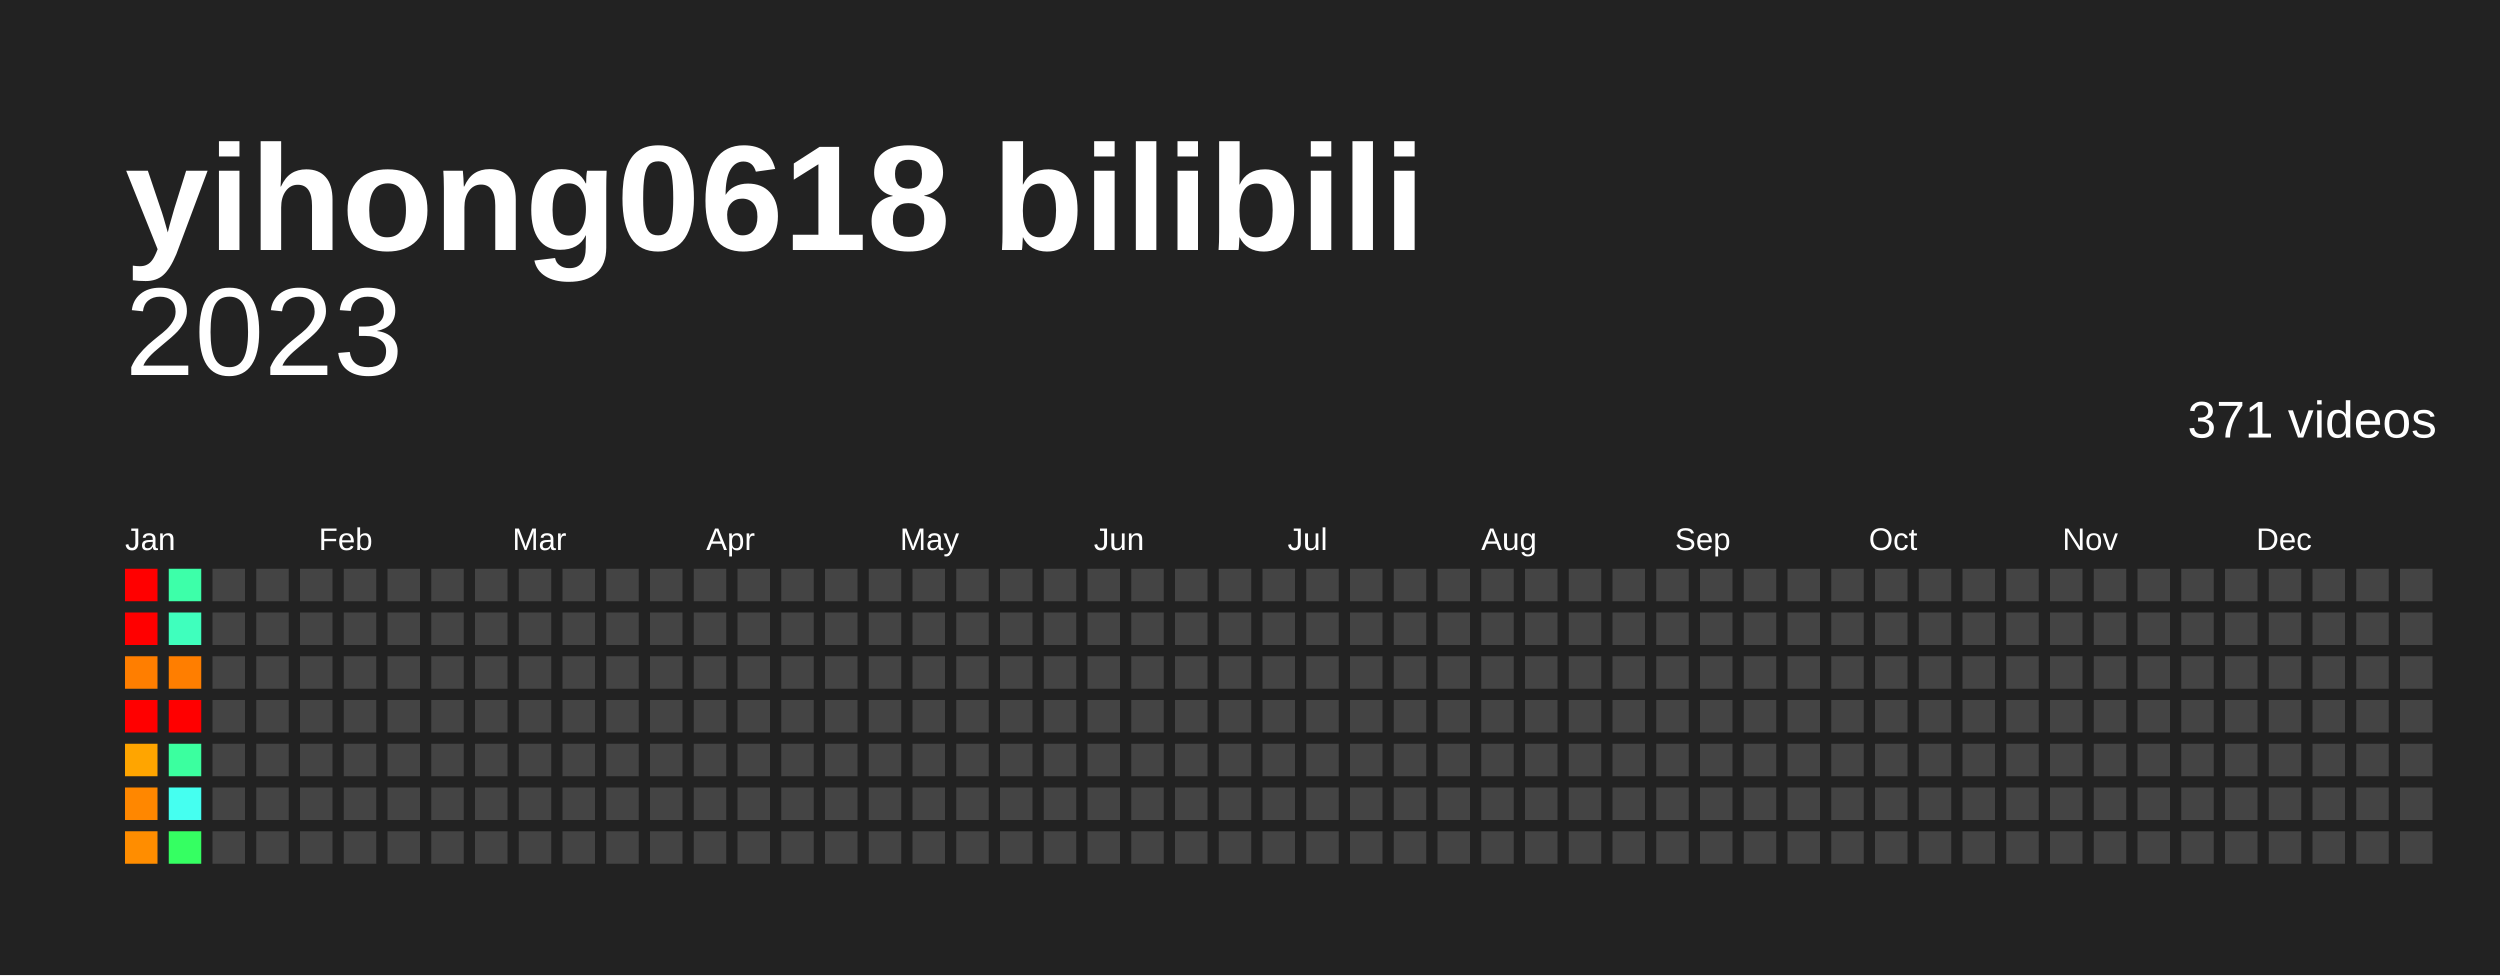
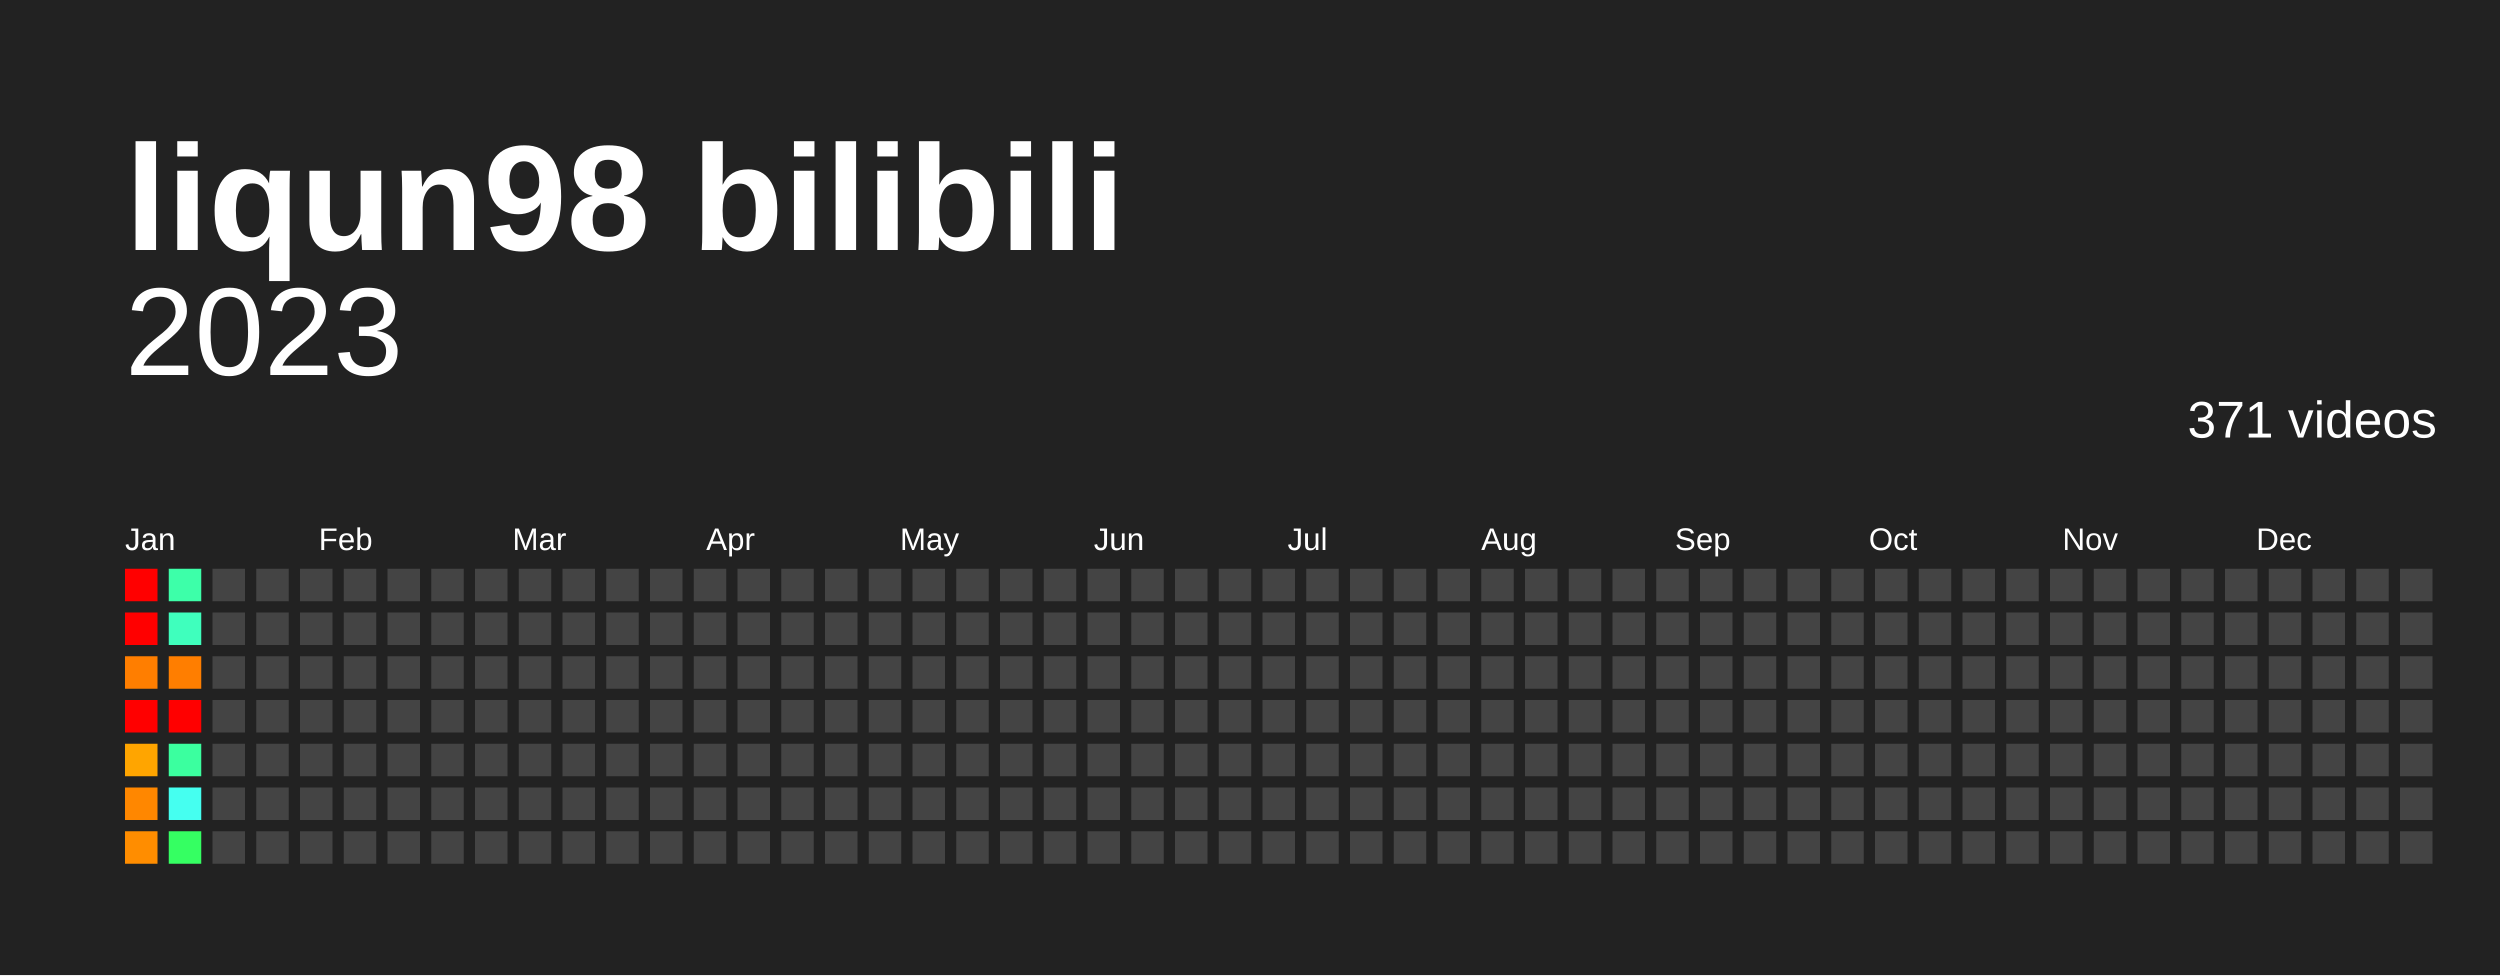
<svg xmlns="http://www.w3.org/2000/svg" baseProfile="full" height="78mm" version="1.1" viewBox="0,0,200,78" width="200mm">
  <defs />
  <rect fill="#222222" height="78" width="200" x="0" y="0" />
-   <text fill="#FFFFFF" style="font-size:12px; font-family:Arial; font-weight:bold;" x="10" y="20">yihong0618 bilibili</text>
+   <text fill="#FFFFFF" style="font-size:12px; font-family:Arial; font-weight:bold;" x="10" y="20">liqun98 bilibili</text>
  <text alignment-baseline="hanging" fill="#FFFFFF" style="font-size:10.0px; font-family:Arial;" x="10" y="30">2023</text>
  <text alignment-baseline="hanging" fill="#FFFFFF" style="font-size:4.125px; font-family:Arial;" x="175" y="35">371 videos</text>
  <text fill="#FFFFFF" style="font-size:2.5px; font-family:Arial" x="10.0" y="44">Jan</text>
  <text fill="#FFFFFF" style="font-size:2.5px; font-family:Arial" x="25.5" y="44">Feb</text>
  <text fill="#FFFFFF" style="font-size:2.5px; font-family:Arial" x="41.0" y="44">Mar</text>
  <text fill="#FFFFFF" style="font-size:2.5px; font-family:Arial" x="56.5" y="44">Apr</text>
  <text fill="#FFFFFF" style="font-size:2.5px; font-family:Arial" x="72.0" y="44">May</text>
  <text fill="#FFFFFF" style="font-size:2.5px; font-family:Arial" x="87.5" y="44">Jun</text>
  <text fill="#FFFFFF" style="font-size:2.5px; font-family:Arial" x="103.0" y="44">Jul</text>
  <text fill="#FFFFFF" style="font-size:2.5px; font-family:Arial" x="118.5" y="44">Aug</text>
  <text fill="#FFFFFF" style="font-size:2.5px; font-family:Arial" x="134.0" y="44">Sep</text>
  <text fill="#FFFFFF" style="font-size:2.5px; font-family:Arial" x="149.5" y="44">Oct</text>
  <text fill="#FFFFFF" style="font-size:2.5px; font-family:Arial" x="165.0" y="44">Nov</text>
  <text fill="#FFFFFF" style="font-size:2.5px; font-family:Arial" x="180.5" y="44">Dec</text>
  <rect fill="red" height="2.6" width="2.6" x="10.0" y="45.5" />
  <rect fill="red" height="2.6" width="2.6" x="10.0" y="49.0" />
  <rect fill="#ff7e00" height="2.6" width="2.6" x="10.0" y="52.5" />
  <rect fill="red" height="2.6" width="2.6" x="10.0" y="56.0" />
  <rect fill="#ffa500" height="2.6" width="2.6" x="10.0" y="59.5" />
  <rect fill="#ff8700" height="2.6" width="2.6" x="10.0" y="63.0" />
  <rect fill="#ff8d00" height="2.6" width="2.6" x="10.0" y="66.5" />
  <rect fill="#3dffa9" height="2.6" width="2.6" x="13.5" y="45.5" />
  <rect fill="#3fffbd" height="2.6" width="2.6" x="13.5" y="49.0" />
  <rect fill="#ff7e00" height="2.6" width="2.6" x="13.5" y="52.5" />
  <rect fill="red" height="2.6" width="2.6" x="13.5" y="56.0" />
  <rect fill="#3bff9f" height="2.6" width="2.6" x="13.5" y="59.5" />
  <rect fill="#45fff0" height="2.6" width="2.6" x="13.5" y="63.0" />
  <rect fill="#35ff62" height="2.6" width="2.6" x="13.5" y="66.5" />
  <rect fill="#444444" height="2.6" width="2.6" x="17.0" y="45.5" />
  <rect fill="#444444" height="2.6" width="2.6" x="17.0" y="49.0" />
  <rect fill="#444444" height="2.6" width="2.6" x="17.0" y="52.5" />
  <rect fill="#444444" height="2.6" width="2.6" x="17.0" y="56.0" />
  <rect fill="#444444" height="2.6" width="2.6" x="17.0" y="59.5" />
  <rect fill="#444444" height="2.6" width="2.6" x="17.0" y="63.0" />
  <rect fill="#444444" height="2.6" width="2.6" x="17.0" y="66.5" />
  <rect fill="#444444" height="2.6" width="2.6" x="20.5" y="45.5" />
  <rect fill="#444444" height="2.6" width="2.6" x="20.5" y="49.0" />
  <rect fill="#444444" height="2.6" width="2.6" x="20.5" y="52.5" />
  <rect fill="#444444" height="2.6" width="2.6" x="20.5" y="56.0" />
  <rect fill="#444444" height="2.6" width="2.6" x="20.5" y="59.5" />
  <rect fill="#444444" height="2.6" width="2.6" x="20.5" y="63.0" />
  <rect fill="#444444" height="2.6" width="2.6" x="20.5" y="66.5" />
  <rect fill="#444444" height="2.6" width="2.6" x="24.0" y="45.5" />
  <rect fill="#444444" height="2.6" width="2.6" x="24.0" y="49.0" />
  <rect fill="#444444" height="2.6" width="2.6" x="24.0" y="52.5" />
  <rect fill="#444444" height="2.6" width="2.6" x="24.0" y="56.0" />
  <rect fill="#444444" height="2.6" width="2.6" x="24.0" y="59.5" />
  <rect fill="#444444" height="2.6" width="2.6" x="24.0" y="63.0" />
  <rect fill="#444444" height="2.6" width="2.6" x="24.0" y="66.5" />
  <rect fill="#444444" height="2.6" width="2.6" x="27.5" y="45.5" />
  <rect fill="#444444" height="2.6" width="2.6" x="27.5" y="49.0" />
  <rect fill="#444444" height="2.6" width="2.6" x="27.5" y="52.5" />
  <rect fill="#444444" height="2.6" width="2.6" x="27.5" y="56.0" />
  <rect fill="#444444" height="2.6" width="2.6" x="27.5" y="59.5" />
  <rect fill="#444444" height="2.6" width="2.6" x="27.5" y="63.0" />
  <rect fill="#444444" height="2.6" width="2.6" x="27.5" y="66.5" />
  <rect fill="#444444" height="2.6" width="2.6" x="31.0" y="45.5" />
  <rect fill="#444444" height="2.6" width="2.6" x="31.0" y="49.0" />
  <rect fill="#444444" height="2.6" width="2.6" x="31.0" y="52.5" />
  <rect fill="#444444" height="2.6" width="2.6" x="31.0" y="56.0" />
  <rect fill="#444444" height="2.6" width="2.6" x="31.0" y="59.5" />
  <rect fill="#444444" height="2.6" width="2.6" x="31.0" y="63.0" />
  <rect fill="#444444" height="2.6" width="2.6" x="31.0" y="66.5" />
  <rect fill="#444444" height="2.6" width="2.6" x="34.5" y="45.5" />
  <rect fill="#444444" height="2.6" width="2.6" x="34.5" y="49.0" />
  <rect fill="#444444" height="2.6" width="2.6" x="34.5" y="52.5" />
  <rect fill="#444444" height="2.6" width="2.6" x="34.5" y="56.0" />
  <rect fill="#444444" height="2.6" width="2.6" x="34.5" y="59.5" />
  <rect fill="#444444" height="2.6" width="2.6" x="34.5" y="63.0" />
  <rect fill="#444444" height="2.6" width="2.6" x="34.5" y="66.5" />
  <rect fill="#444444" height="2.6" width="2.6" x="38.0" y="45.5" />
  <rect fill="#444444" height="2.6" width="2.6" x="38.0" y="49.0" />
  <rect fill="#444444" height="2.6" width="2.6" x="38.0" y="52.5" />
  <rect fill="#444444" height="2.6" width="2.6" x="38.0" y="56.0" />
  <rect fill="#444444" height="2.6" width="2.6" x="38.0" y="59.5" />
  <rect fill="#444444" height="2.6" width="2.6" x="38.0" y="63.0" />
  <rect fill="#444444" height="2.6" width="2.6" x="38.0" y="66.5" />
  <rect fill="#444444" height="2.6" width="2.6" x="41.5" y="45.5" />
  <rect fill="#444444" height="2.6" width="2.6" x="41.5" y="49.0" />
  <rect fill="#444444" height="2.6" width="2.6" x="41.5" y="52.5" />
  <rect fill="#444444" height="2.6" width="2.6" x="41.5" y="56.0" />
  <rect fill="#444444" height="2.6" width="2.6" x="41.5" y="59.5" />
  <rect fill="#444444" height="2.6" width="2.6" x="41.5" y="63.0" />
  <rect fill="#444444" height="2.6" width="2.6" x="41.5" y="66.5" />
  <rect fill="#444444" height="2.6" width="2.6" x="45.0" y="45.5" />
  <rect fill="#444444" height="2.6" width="2.6" x="45.0" y="49.0" />
  <rect fill="#444444" height="2.6" width="2.6" x="45.0" y="52.5" />
  <rect fill="#444444" height="2.6" width="2.6" x="45.0" y="56.0" />
  <rect fill="#444444" height="2.6" width="2.6" x="45.0" y="59.5" />
  <rect fill="#444444" height="2.6" width="2.6" x="45.0" y="63.0" />
  <rect fill="#444444" height="2.6" width="2.6" x="45.0" y="66.5" />
  <rect fill="#444444" height="2.6" width="2.6" x="48.5" y="45.5" />
  <rect fill="#444444" height="2.6" width="2.6" x="48.5" y="49.0" />
  <rect fill="#444444" height="2.6" width="2.6" x="48.5" y="52.5" />
  <rect fill="#444444" height="2.6" width="2.6" x="48.5" y="56.0" />
  <rect fill="#444444" height="2.6" width="2.6" x="48.5" y="59.5" />
  <rect fill="#444444" height="2.6" width="2.6" x="48.5" y="63.0" />
  <rect fill="#444444" height="2.6" width="2.6" x="48.5" y="66.5" />
  <rect fill="#444444" height="2.6" width="2.6" x="52.0" y="45.5" />
  <rect fill="#444444" height="2.6" width="2.6" x="52.0" y="49.0" />
  <rect fill="#444444" height="2.6" width="2.6" x="52.0" y="52.5" />
  <rect fill="#444444" height="2.6" width="2.6" x="52.0" y="56.0" />
  <rect fill="#444444" height="2.6" width="2.6" x="52.0" y="59.5" />
  <rect fill="#444444" height="2.6" width="2.6" x="52.0" y="63.0" />
  <rect fill="#444444" height="2.6" width="2.6" x="52.0" y="66.5" />
  <rect fill="#444444" height="2.6" width="2.6" x="55.5" y="45.5" />
  <rect fill="#444444" height="2.6" width="2.6" x="55.5" y="49.0" />
  <rect fill="#444444" height="2.6" width="2.6" x="55.5" y="52.5" />
  <rect fill="#444444" height="2.6" width="2.6" x="55.5" y="56.0" />
  <rect fill="#444444" height="2.6" width="2.6" x="55.5" y="59.5" />
  <rect fill="#444444" height="2.6" width="2.6" x="55.5" y="63.0" />
  <rect fill="#444444" height="2.6" width="2.6" x="55.5" y="66.5" />
  <rect fill="#444444" height="2.6" width="2.6" x="59.0" y="45.5" />
  <rect fill="#444444" height="2.6" width="2.6" x="59.0" y="49.0" />
  <rect fill="#444444" height="2.6" width="2.6" x="59.0" y="52.5" />
  <rect fill="#444444" height="2.6" width="2.6" x="59.0" y="56.0" />
  <rect fill="#444444" height="2.6" width="2.6" x="59.0" y="59.5" />
  <rect fill="#444444" height="2.6" width="2.6" x="59.0" y="63.0" />
  <rect fill="#444444" height="2.6" width="2.6" x="59.0" y="66.5" />
  <rect fill="#444444" height="2.6" width="2.6" x="62.5" y="45.5" />
  <rect fill="#444444" height="2.6" width="2.6" x="62.5" y="49.0" />
  <rect fill="#444444" height="2.6" width="2.6" x="62.5" y="52.5" />
  <rect fill="#444444" height="2.6" width="2.6" x="62.5" y="56.0" />
  <rect fill="#444444" height="2.6" width="2.6" x="62.5" y="59.5" />
  <rect fill="#444444" height="2.6" width="2.6" x="62.5" y="63.0" />
  <rect fill="#444444" height="2.6" width="2.6" x="62.5" y="66.5" />
  <rect fill="#444444" height="2.6" width="2.6" x="66.0" y="45.5" />
  <rect fill="#444444" height="2.6" width="2.6" x="66.0" y="49.0" />
  <rect fill="#444444" height="2.6" width="2.6" x="66.0" y="52.5" />
  <rect fill="#444444" height="2.6" width="2.6" x="66.0" y="56.0" />
  <rect fill="#444444" height="2.6" width="2.6" x="66.0" y="59.5" />
  <rect fill="#444444" height="2.6" width="2.6" x="66.0" y="63.0" />
  <rect fill="#444444" height="2.6" width="2.6" x="66.0" y="66.5" />
  <rect fill="#444444" height="2.6" width="2.6" x="69.5" y="45.5" />
  <rect fill="#444444" height="2.6" width="2.6" x="69.5" y="49.0" />
  <rect fill="#444444" height="2.6" width="2.6" x="69.5" y="52.5" />
  <rect fill="#444444" height="2.6" width="2.6" x="69.5" y="56.0" />
  <rect fill="#444444" height="2.6" width="2.6" x="69.5" y="59.5" />
  <rect fill="#444444" height="2.6" width="2.6" x="69.5" y="63.0" />
  <rect fill="#444444" height="2.6" width="2.6" x="69.5" y="66.5" />
  <rect fill="#444444" height="2.6" width="2.6" x="73.0" y="45.5" />
  <rect fill="#444444" height="2.6" width="2.6" x="73.0" y="49.0" />
  <rect fill="#444444" height="2.6" width="2.6" x="73.0" y="52.5" />
  <rect fill="#444444" height="2.6" width="2.6" x="73.0" y="56.0" />
  <rect fill="#444444" height="2.6" width="2.6" x="73.0" y="59.5" />
  <rect fill="#444444" height="2.6" width="2.6" x="73.0" y="63.0" />
  <rect fill="#444444" height="2.6" width="2.6" x="73.0" y="66.5" />
  <rect fill="#444444" height="2.6" width="2.6" x="76.5" y="45.5" />
  <rect fill="#444444" height="2.6" width="2.6" x="76.5" y="49.0" />
  <rect fill="#444444" height="2.6" width="2.6" x="76.5" y="52.5" />
  <rect fill="#444444" height="2.6" width="2.6" x="76.5" y="56.0" />
  <rect fill="#444444" height="2.6" width="2.6" x="76.5" y="59.5" />
  <rect fill="#444444" height="2.6" width="2.6" x="76.5" y="63.0" />
  <rect fill="#444444" height="2.6" width="2.6" x="76.5" y="66.5" />
  <rect fill="#444444" height="2.6" width="2.6" x="80.0" y="45.5" />
  <rect fill="#444444" height="2.6" width="2.6" x="80.0" y="49.0" />
  <rect fill="#444444" height="2.6" width="2.6" x="80.0" y="52.5" />
  <rect fill="#444444" height="2.6" width="2.6" x="80.0" y="56.0" />
  <rect fill="#444444" height="2.6" width="2.6" x="80.0" y="59.5" />
  <rect fill="#444444" height="2.6" width="2.6" x="80.0" y="63.0" />
  <rect fill="#444444" height="2.6" width="2.6" x="80.0" y="66.5" />
  <rect fill="#444444" height="2.6" width="2.6" x="83.5" y="45.5" />
  <rect fill="#444444" height="2.6" width="2.6" x="83.5" y="49.0" />
  <rect fill="#444444" height="2.6" width="2.6" x="83.5" y="52.5" />
  <rect fill="#444444" height="2.6" width="2.6" x="83.5" y="56.0" />
  <rect fill="#444444" height="2.6" width="2.6" x="83.5" y="59.5" />
  <rect fill="#444444" height="2.6" width="2.6" x="83.5" y="63.0" />
  <rect fill="#444444" height="2.6" width="2.6" x="83.5" y="66.5" />
  <rect fill="#444444" height="2.6" width="2.6" x="87.0" y="45.5" />
  <rect fill="#444444" height="2.6" width="2.6" x="87.0" y="49.0" />
  <rect fill="#444444" height="2.6" width="2.6" x="87.0" y="52.5" />
  <rect fill="#444444" height="2.6" width="2.6" x="87.0" y="56.0" />
  <rect fill="#444444" height="2.6" width="2.6" x="87.0" y="59.5" />
  <rect fill="#444444" height="2.6" width="2.6" x="87.0" y="63.0" />
  <rect fill="#444444" height="2.6" width="2.6" x="87.0" y="66.5" />
  <rect fill="#444444" height="2.6" width="2.6" x="90.5" y="45.5" />
  <rect fill="#444444" height="2.6" width="2.6" x="90.5" y="49.0" />
  <rect fill="#444444" height="2.6" width="2.6" x="90.5" y="52.5" />
  <rect fill="#444444" height="2.6" width="2.6" x="90.5" y="56.0" />
  <rect fill="#444444" height="2.6" width="2.6" x="90.5" y="59.5" />
  <rect fill="#444444" height="2.6" width="2.6" x="90.5" y="63.0" />
  <rect fill="#444444" height="2.6" width="2.6" x="90.5" y="66.5" />
  <rect fill="#444444" height="2.6" width="2.6" x="94.0" y="45.5" />
  <rect fill="#444444" height="2.6" width="2.6" x="94.0" y="49.0" />
  <rect fill="#444444" height="2.6" width="2.6" x="94.0" y="52.5" />
  <rect fill="#444444" height="2.6" width="2.6" x="94.0" y="56.0" />
  <rect fill="#444444" height="2.6" width="2.6" x="94.0" y="59.5" />
  <rect fill="#444444" height="2.6" width="2.6" x="94.0" y="63.0" />
  <rect fill="#444444" height="2.6" width="2.6" x="94.0" y="66.5" />
  <rect fill="#444444" height="2.6" width="2.6" x="97.5" y="45.5" />
  <rect fill="#444444" height="2.6" width="2.6" x="97.5" y="49.0" />
  <rect fill="#444444" height="2.6" width="2.6" x="97.5" y="52.5" />
  <rect fill="#444444" height="2.6" width="2.6" x="97.5" y="56.0" />
  <rect fill="#444444" height="2.6" width="2.6" x="97.5" y="59.5" />
  <rect fill="#444444" height="2.6" width="2.6" x="97.5" y="63.0" />
  <rect fill="#444444" height="2.6" width="2.6" x="97.5" y="66.5" />
  <rect fill="#444444" height="2.6" width="2.6" x="101.0" y="45.5" />
  <rect fill="#444444" height="2.6" width="2.6" x="101.0" y="49.0" />
  <rect fill="#444444" height="2.6" width="2.6" x="101.0" y="52.5" />
  <rect fill="#444444" height="2.6" width="2.6" x="101.0" y="56.0" />
  <rect fill="#444444" height="2.6" width="2.6" x="101.0" y="59.5" />
  <rect fill="#444444" height="2.6" width="2.6" x="101.0" y="63.0" />
  <rect fill="#444444" height="2.6" width="2.6" x="101.0" y="66.5" />
  <rect fill="#444444" height="2.6" width="2.6" x="104.5" y="45.5" />
  <rect fill="#444444" height="2.6" width="2.6" x="104.5" y="49.0" />
  <rect fill="#444444" height="2.6" width="2.6" x="104.5" y="52.5" />
  <rect fill="#444444" height="2.6" width="2.6" x="104.5" y="56.0" />
  <rect fill="#444444" height="2.6" width="2.6" x="104.5" y="59.5" />
  <rect fill="#444444" height="2.6" width="2.6" x="104.5" y="63.0" />
  <rect fill="#444444" height="2.6" width="2.6" x="104.5" y="66.5" />
  <rect fill="#444444" height="2.6" width="2.6" x="108.0" y="45.5" />
  <rect fill="#444444" height="2.6" width="2.6" x="108.0" y="49.0" />
  <rect fill="#444444" height="2.6" width="2.6" x="108.0" y="52.5" />
  <rect fill="#444444" height="2.6" width="2.6" x="108.0" y="56.0" />
  <rect fill="#444444" height="2.6" width="2.6" x="108.0" y="59.5" />
  <rect fill="#444444" height="2.6" width="2.6" x="108.0" y="63.0" />
  <rect fill="#444444" height="2.6" width="2.6" x="108.0" y="66.5" />
  <rect fill="#444444" height="2.6" width="2.6" x="111.5" y="45.5" />
  <rect fill="#444444" height="2.6" width="2.6" x="111.5" y="49.0" />
  <rect fill="#444444" height="2.6" width="2.6" x="111.5" y="52.5" />
  <rect fill="#444444" height="2.6" width="2.6" x="111.5" y="56.0" />
  <rect fill="#444444" height="2.6" width="2.6" x="111.5" y="59.5" />
  <rect fill="#444444" height="2.6" width="2.6" x="111.5" y="63.0" />
  <rect fill="#444444" height="2.6" width="2.6" x="111.5" y="66.5" />
  <rect fill="#444444" height="2.6" width="2.6" x="115.0" y="45.5" />
  <rect fill="#444444" height="2.6" width="2.6" x="115.0" y="49.0" />
  <rect fill="#444444" height="2.6" width="2.6" x="115.0" y="52.5" />
  <rect fill="#444444" height="2.6" width="2.6" x="115.0" y="56.0" />
  <rect fill="#444444" height="2.6" width="2.6" x="115.0" y="59.5" />
  <rect fill="#444444" height="2.6" width="2.6" x="115.0" y="63.0" />
  <rect fill="#444444" height="2.6" width="2.6" x="115.0" y="66.5" />
  <rect fill="#444444" height="2.6" width="2.6" x="118.5" y="45.5" />
  <rect fill="#444444" height="2.6" width="2.6" x="118.5" y="49.0" />
  <rect fill="#444444" height="2.6" width="2.6" x="118.5" y="52.5" />
  <rect fill="#444444" height="2.6" width="2.6" x="118.5" y="56.0" />
  <rect fill="#444444" height="2.6" width="2.6" x="118.5" y="59.5" />
  <rect fill="#444444" height="2.6" width="2.6" x="118.5" y="63.0" />
  <rect fill="#444444" height="2.6" width="2.6" x="118.5" y="66.5" />
  <rect fill="#444444" height="2.6" width="2.6" x="122.0" y="45.5" />
  <rect fill="#444444" height="2.6" width="2.6" x="122.0" y="49.0" />
  <rect fill="#444444" height="2.6" width="2.6" x="122.0" y="52.5" />
  <rect fill="#444444" height="2.6" width="2.6" x="122.0" y="56.0" />
  <rect fill="#444444" height="2.6" width="2.6" x="122.0" y="59.5" />
  <rect fill="#444444" height="2.6" width="2.6" x="122.0" y="63.0" />
  <rect fill="#444444" height="2.6" width="2.6" x="122.0" y="66.5" />
  <rect fill="#444444" height="2.6" width="2.6" x="125.5" y="45.5" />
  <rect fill="#444444" height="2.6" width="2.6" x="125.5" y="49.0" />
  <rect fill="#444444" height="2.6" width="2.6" x="125.5" y="52.5" />
  <rect fill="#444444" height="2.6" width="2.6" x="125.5" y="56.0" />
  <rect fill="#444444" height="2.6" width="2.6" x="125.5" y="59.5" />
  <rect fill="#444444" height="2.6" width="2.6" x="125.5" y="63.0" />
  <rect fill="#444444" height="2.6" width="2.6" x="125.5" y="66.5" />
  <rect fill="#444444" height="2.6" width="2.6" x="129.0" y="45.5" />
  <rect fill="#444444" height="2.6" width="2.6" x="129.0" y="49.0" />
  <rect fill="#444444" height="2.6" width="2.6" x="129.0" y="52.5" />
  <rect fill="#444444" height="2.6" width="2.6" x="129.0" y="56.0" />
  <rect fill="#444444" height="2.6" width="2.6" x="129.0" y="59.5" />
  <rect fill="#444444" height="2.6" width="2.6" x="129.0" y="63.0" />
  <rect fill="#444444" height="2.6" width="2.6" x="129.0" y="66.5" />
  <rect fill="#444444" height="2.6" width="2.6" x="132.5" y="45.5" />
  <rect fill="#444444" height="2.6" width="2.6" x="132.5" y="49.0" />
  <rect fill="#444444" height="2.6" width="2.6" x="132.5" y="52.5" />
  <rect fill="#444444" height="2.6" width="2.6" x="132.5" y="56.0" />
  <rect fill="#444444" height="2.6" width="2.6" x="132.5" y="59.5" />
  <rect fill="#444444" height="2.6" width="2.6" x="132.5" y="63.0" />
  <rect fill="#444444" height="2.6" width="2.6" x="132.5" y="66.5" />
  <rect fill="#444444" height="2.6" width="2.6" x="136.0" y="45.5" />
  <rect fill="#444444" height="2.6" width="2.6" x="136.0" y="49.0" />
  <rect fill="#444444" height="2.6" width="2.6" x="136.0" y="52.5" />
  <rect fill="#444444" height="2.6" width="2.6" x="136.0" y="56.0" />
  <rect fill="#444444" height="2.6" width="2.6" x="136.0" y="59.5" />
  <rect fill="#444444" height="2.6" width="2.6" x="136.0" y="63.0" />
  <rect fill="#444444" height="2.6" width="2.6" x="136.0" y="66.5" />
  <rect fill="#444444" height="2.6" width="2.6" x="139.5" y="45.5" />
  <rect fill="#444444" height="2.6" width="2.6" x="139.5" y="49.0" />
  <rect fill="#444444" height="2.6" width="2.6" x="139.5" y="52.5" />
  <rect fill="#444444" height="2.6" width="2.6" x="139.5" y="56.0" />
  <rect fill="#444444" height="2.6" width="2.6" x="139.5" y="59.5" />
  <rect fill="#444444" height="2.6" width="2.6" x="139.5" y="63.0" />
  <rect fill="#444444" height="2.6" width="2.6" x="139.5" y="66.5" />
  <rect fill="#444444" height="2.6" width="2.6" x="143.0" y="45.5" />
  <rect fill="#444444" height="2.6" width="2.6" x="143.0" y="49.0" />
  <rect fill="#444444" height="2.6" width="2.6" x="143.0" y="52.5" />
  <rect fill="#444444" height="2.6" width="2.6" x="143.0" y="56.0" />
  <rect fill="#444444" height="2.6" width="2.6" x="143.0" y="59.5" />
  <rect fill="#444444" height="2.6" width="2.6" x="143.0" y="63.0" />
  <rect fill="#444444" height="2.6" width="2.6" x="143.0" y="66.5" />
  <rect fill="#444444" height="2.6" width="2.6" x="146.5" y="45.5" />
  <rect fill="#444444" height="2.6" width="2.6" x="146.5" y="49.0" />
  <rect fill="#444444" height="2.6" width="2.6" x="146.5" y="52.5" />
  <rect fill="#444444" height="2.6" width="2.6" x="146.5" y="56.0" />
  <rect fill="#444444" height="2.6" width="2.6" x="146.5" y="59.5" />
  <rect fill="#444444" height="2.6" width="2.6" x="146.5" y="63.0" />
  <rect fill="#444444" height="2.6" width="2.6" x="146.5" y="66.5" />
  <rect fill="#444444" height="2.6" width="2.6" x="150.0" y="45.5" />
  <rect fill="#444444" height="2.6" width="2.6" x="150.0" y="49.0" />
  <rect fill="#444444" height="2.6" width="2.6" x="150.0" y="52.5" />
  <rect fill="#444444" height="2.6" width="2.6" x="150.0" y="56.0" />
  <rect fill="#444444" height="2.6" width="2.6" x="150.0" y="59.5" />
  <rect fill="#444444" height="2.6" width="2.6" x="150.0" y="63.0" />
  <rect fill="#444444" height="2.6" width="2.6" x="150.0" y="66.5" />
  <rect fill="#444444" height="2.6" width="2.6" x="153.5" y="45.5" />
  <rect fill="#444444" height="2.6" width="2.6" x="153.5" y="49.0" />
  <rect fill="#444444" height="2.6" width="2.6" x="153.5" y="52.5" />
  <rect fill="#444444" height="2.6" width="2.6" x="153.5" y="56.0" />
  <rect fill="#444444" height="2.6" width="2.6" x="153.5" y="59.5" />
  <rect fill="#444444" height="2.6" width="2.6" x="153.5" y="63.0" />
  <rect fill="#444444" height="2.6" width="2.6" x="153.5" y="66.5" />
  <rect fill="#444444" height="2.6" width="2.6" x="157.0" y="45.5" />
  <rect fill="#444444" height="2.6" width="2.6" x="157.0" y="49.0" />
  <rect fill="#444444" height="2.6" width="2.6" x="157.0" y="52.5" />
  <rect fill="#444444" height="2.6" width="2.6" x="157.0" y="56.0" />
  <rect fill="#444444" height="2.6" width="2.6" x="157.0" y="59.5" />
  <rect fill="#444444" height="2.6" width="2.6" x="157.0" y="63.0" />
  <rect fill="#444444" height="2.6" width="2.6" x="157.0" y="66.5" />
  <rect fill="#444444" height="2.6" width="2.6" x="160.5" y="45.5" />
  <rect fill="#444444" height="2.6" width="2.6" x="160.5" y="49.0" />
  <rect fill="#444444" height="2.6" width="2.6" x="160.5" y="52.5" />
  <rect fill="#444444" height="2.6" width="2.6" x="160.5" y="56.0" />
  <rect fill="#444444" height="2.6" width="2.6" x="160.5" y="59.5" />
  <rect fill="#444444" height="2.6" width="2.6" x="160.5" y="63.0" />
  <rect fill="#444444" height="2.6" width="2.6" x="160.5" y="66.5" />
  <rect fill="#444444" height="2.6" width="2.6" x="164.0" y="45.5" />
  <rect fill="#444444" height="2.6" width="2.6" x="164.0" y="49.0" />
  <rect fill="#444444" height="2.6" width="2.6" x="164.0" y="52.5" />
  <rect fill="#444444" height="2.6" width="2.6" x="164.0" y="56.0" />
  <rect fill="#444444" height="2.6" width="2.6" x="164.0" y="59.5" />
  <rect fill="#444444" height="2.6" width="2.6" x="164.0" y="63.0" />
  <rect fill="#444444" height="2.6" width="2.6" x="164.0" y="66.5" />
  <rect fill="#444444" height="2.6" width="2.6" x="167.5" y="45.5" />
  <rect fill="#444444" height="2.6" width="2.6" x="167.5" y="49.0" />
  <rect fill="#444444" height="2.6" width="2.6" x="167.5" y="52.5" />
  <rect fill="#444444" height="2.6" width="2.6" x="167.5" y="56.0" />
  <rect fill="#444444" height="2.6" width="2.6" x="167.5" y="59.5" />
  <rect fill="#444444" height="2.6" width="2.6" x="167.5" y="63.0" />
  <rect fill="#444444" height="2.6" width="2.6" x="167.5" y="66.5" />
  <rect fill="#444444" height="2.6" width="2.6" x="171.0" y="45.5" />
  <rect fill="#444444" height="2.6" width="2.6" x="171.0" y="49.0" />
  <rect fill="#444444" height="2.6" width="2.6" x="171.0" y="52.5" />
  <rect fill="#444444" height="2.6" width="2.6" x="171.0" y="56.0" />
  <rect fill="#444444" height="2.6" width="2.6" x="171.0" y="59.5" />
  <rect fill="#444444" height="2.6" width="2.6" x="171.0" y="63.0" />
  <rect fill="#444444" height="2.6" width="2.6" x="171.0" y="66.5" />
  <rect fill="#444444" height="2.6" width="2.6" x="174.5" y="45.5" />
  <rect fill="#444444" height="2.6" width="2.6" x="174.5" y="49.0" />
  <rect fill="#444444" height="2.6" width="2.6" x="174.5" y="52.5" />
  <rect fill="#444444" height="2.6" width="2.6" x="174.5" y="56.0" />
  <rect fill="#444444" height="2.6" width="2.6" x="174.5" y="59.5" />
  <rect fill="#444444" height="2.6" width="2.6" x="174.5" y="63.0" />
  <rect fill="#444444" height="2.6" width="2.6" x="174.5" y="66.5" />
  <rect fill="#444444" height="2.6" width="2.6" x="178.0" y="45.5" />
  <rect fill="#444444" height="2.6" width="2.6" x="178.0" y="49.0" />
  <rect fill="#444444" height="2.6" width="2.6" x="178.0" y="52.5" />
  <rect fill="#444444" height="2.6" width="2.6" x="178.0" y="56.0" />
  <rect fill="#444444" height="2.6" width="2.6" x="178.0" y="59.5" />
  <rect fill="#444444" height="2.6" width="2.6" x="178.0" y="63.0" />
  <rect fill="#444444" height="2.6" width="2.6" x="178.0" y="66.5" />
  <rect fill="#444444" height="2.6" width="2.6" x="181.5" y="45.5" />
  <rect fill="#444444" height="2.6" width="2.6" x="181.5" y="49.0" />
  <rect fill="#444444" height="2.6" width="2.6" x="181.5" y="52.5" />
  <rect fill="#444444" height="2.6" width="2.6" x="181.5" y="56.0" />
  <rect fill="#444444" height="2.6" width="2.6" x="181.5" y="59.5" />
  <rect fill="#444444" height="2.6" width="2.6" x="181.5" y="63.0" />
  <rect fill="#444444" height="2.6" width="2.6" x="181.5" y="66.5" />
  <rect fill="#444444" height="2.6" width="2.6" x="185.0" y="45.5" />
  <rect fill="#444444" height="2.6" width="2.6" x="185.0" y="49.0" />
  <rect fill="#444444" height="2.6" width="2.6" x="185.0" y="52.5" />
  <rect fill="#444444" height="2.6" width="2.6" x="185.0" y="56.0" />
  <rect fill="#444444" height="2.6" width="2.6" x="185.0" y="59.5" />
  <rect fill="#444444" height="2.6" width="2.6" x="185.0" y="63.0" />
  <rect fill="#444444" height="2.6" width="2.6" x="185.0" y="66.5" />
  <rect fill="#444444" height="2.6" width="2.6" x="188.5" y="45.5" />
  <rect fill="#444444" height="2.6" width="2.6" x="188.5" y="49.0" />
  <rect fill="#444444" height="2.6" width="2.6" x="188.5" y="52.5" />
  <rect fill="#444444" height="2.6" width="2.6" x="188.5" y="56.0" />
  <rect fill="#444444" height="2.6" width="2.6" x="188.5" y="59.5" />
  <rect fill="#444444" height="2.6" width="2.6" x="188.5" y="63.0" />
  <rect fill="#444444" height="2.6" width="2.6" x="188.5" y="66.5" />
  <rect fill="#444444" height="2.6" width="2.6" x="192.0" y="45.5" />
  <rect fill="#444444" height="2.6" width="2.6" x="192.0" y="49.0" />
  <rect fill="#444444" height="2.6" width="2.6" x="192.0" y="52.5" />
  <rect fill="#444444" height="2.6" width="2.6" x="192.0" y="56.0" />
  <rect fill="#444444" height="2.6" width="2.6" x="192.0" y="59.5" />
  <rect fill="#444444" height="2.6" width="2.6" x="192.0" y="63.0" />
  <rect fill="#444444" height="2.6" width="2.6" x="192.0" y="66.5" />
</svg>
